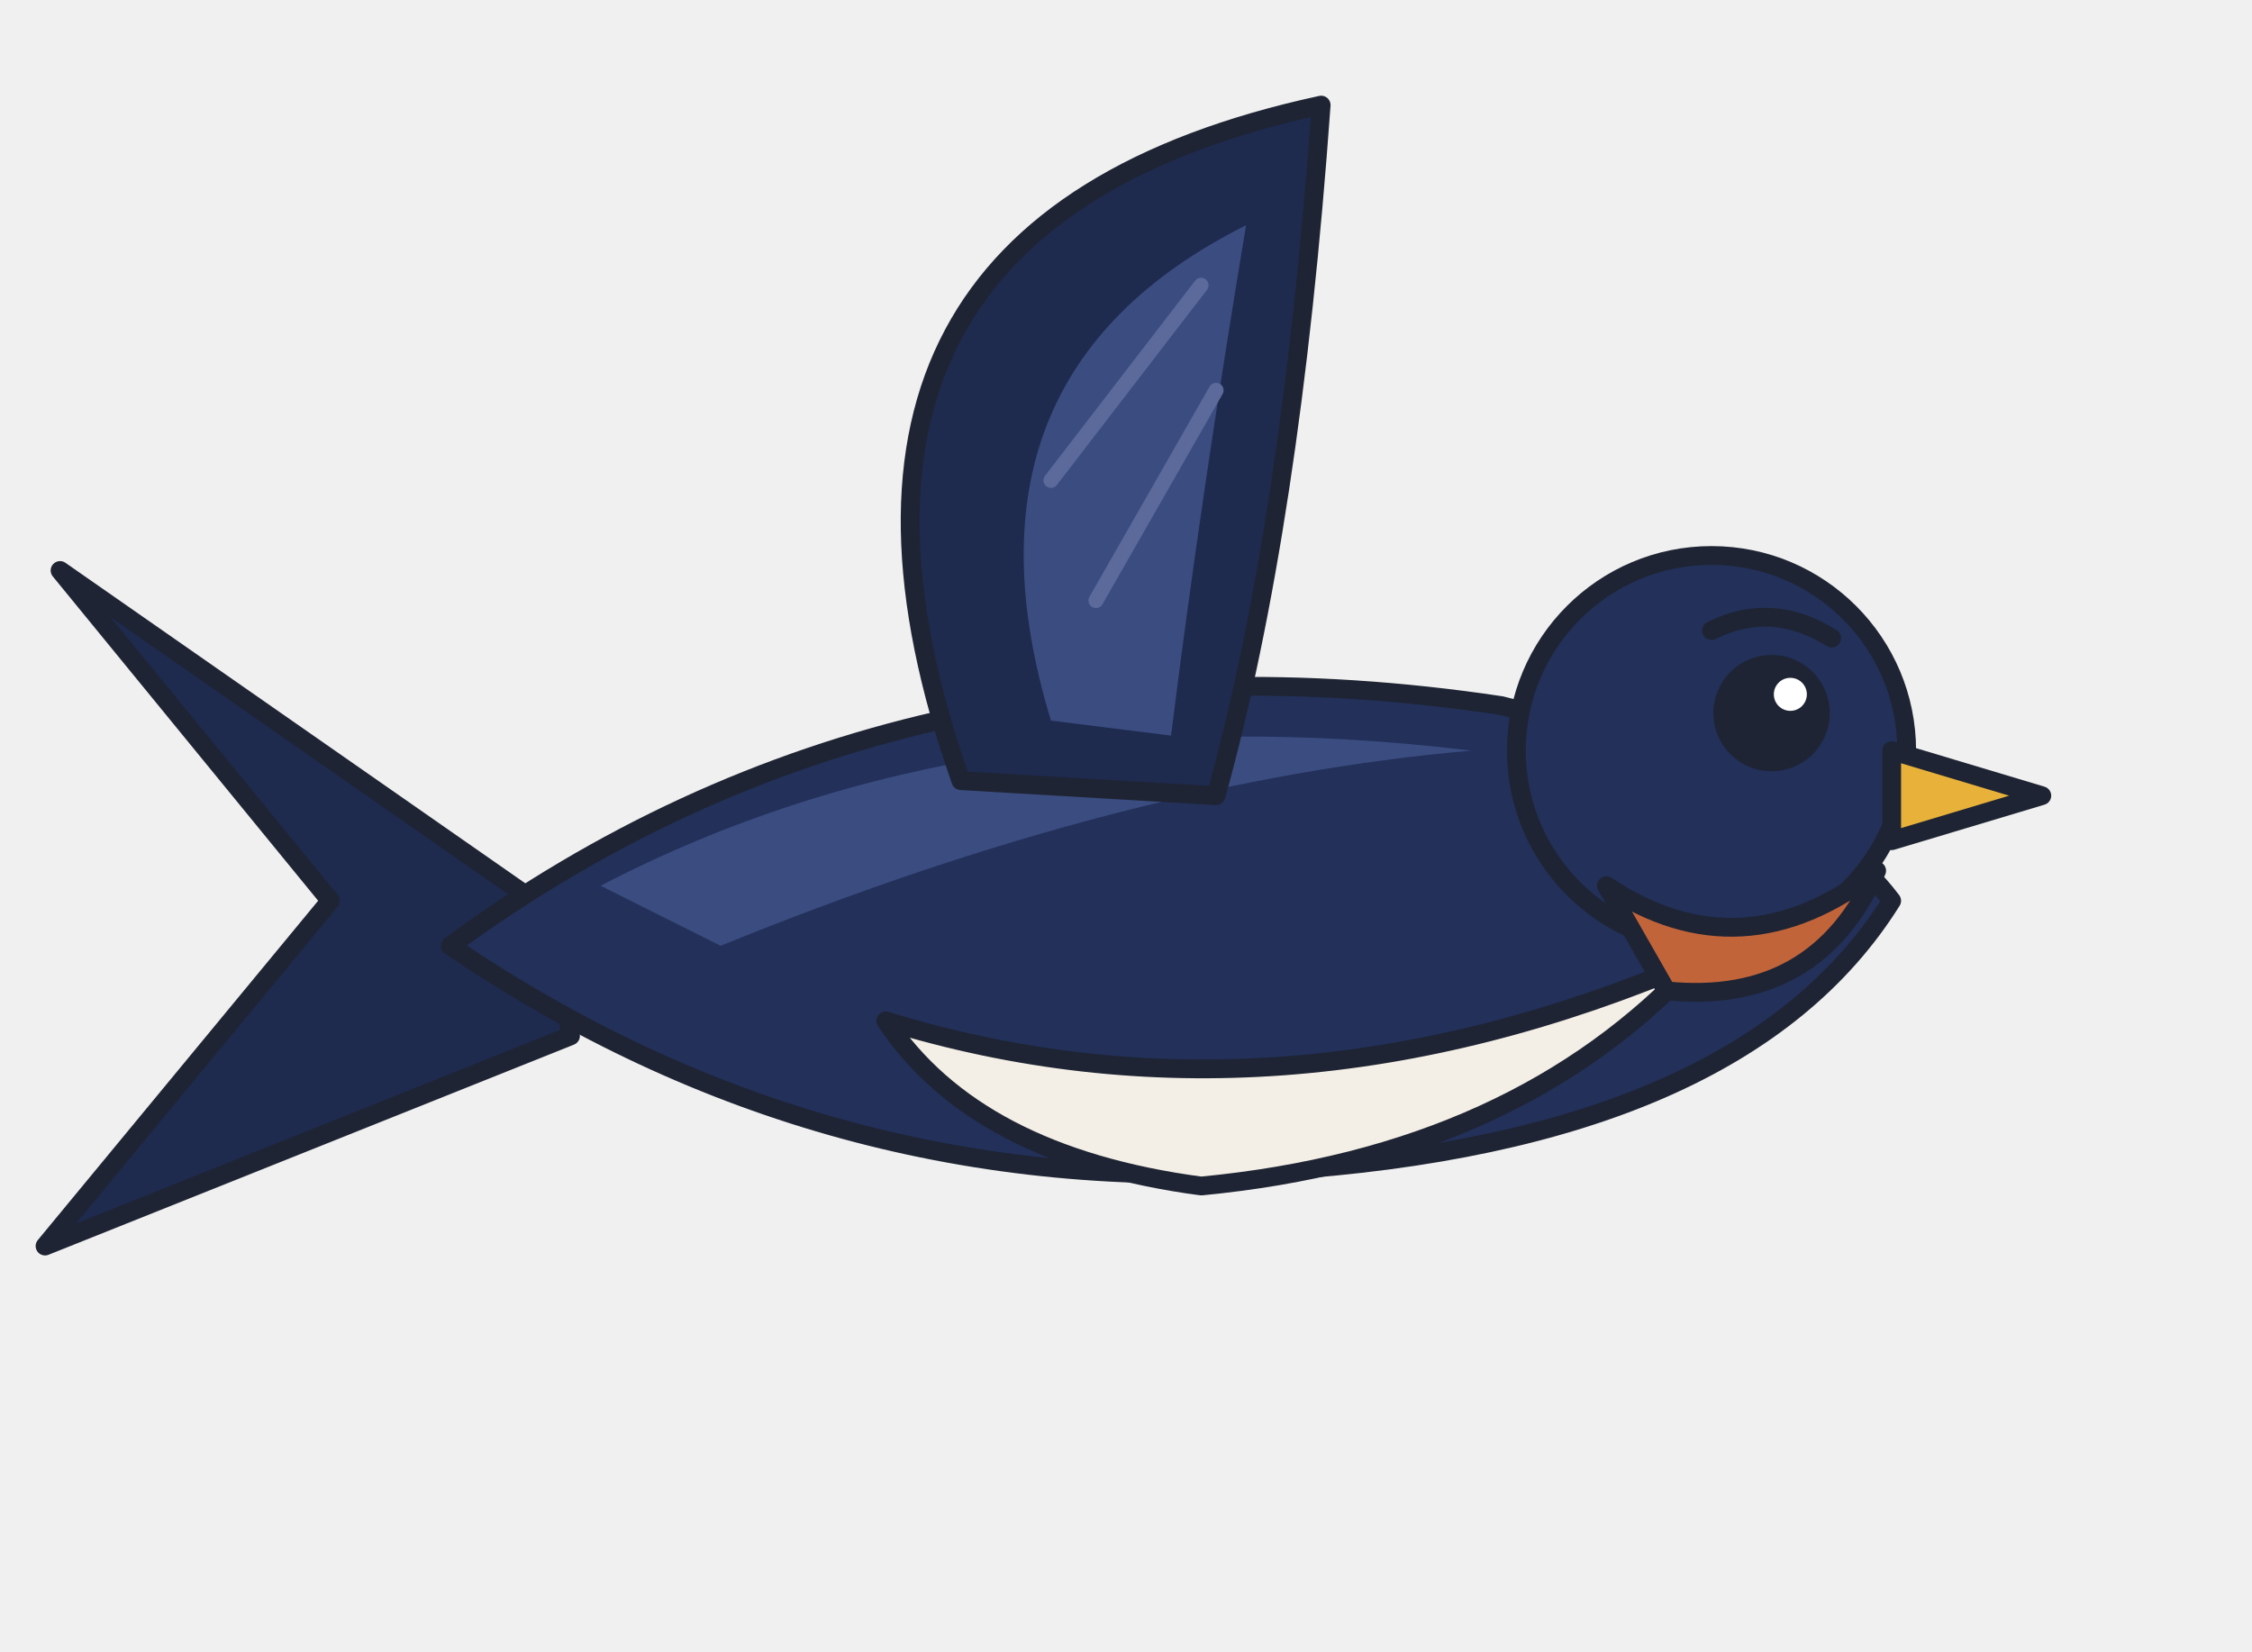
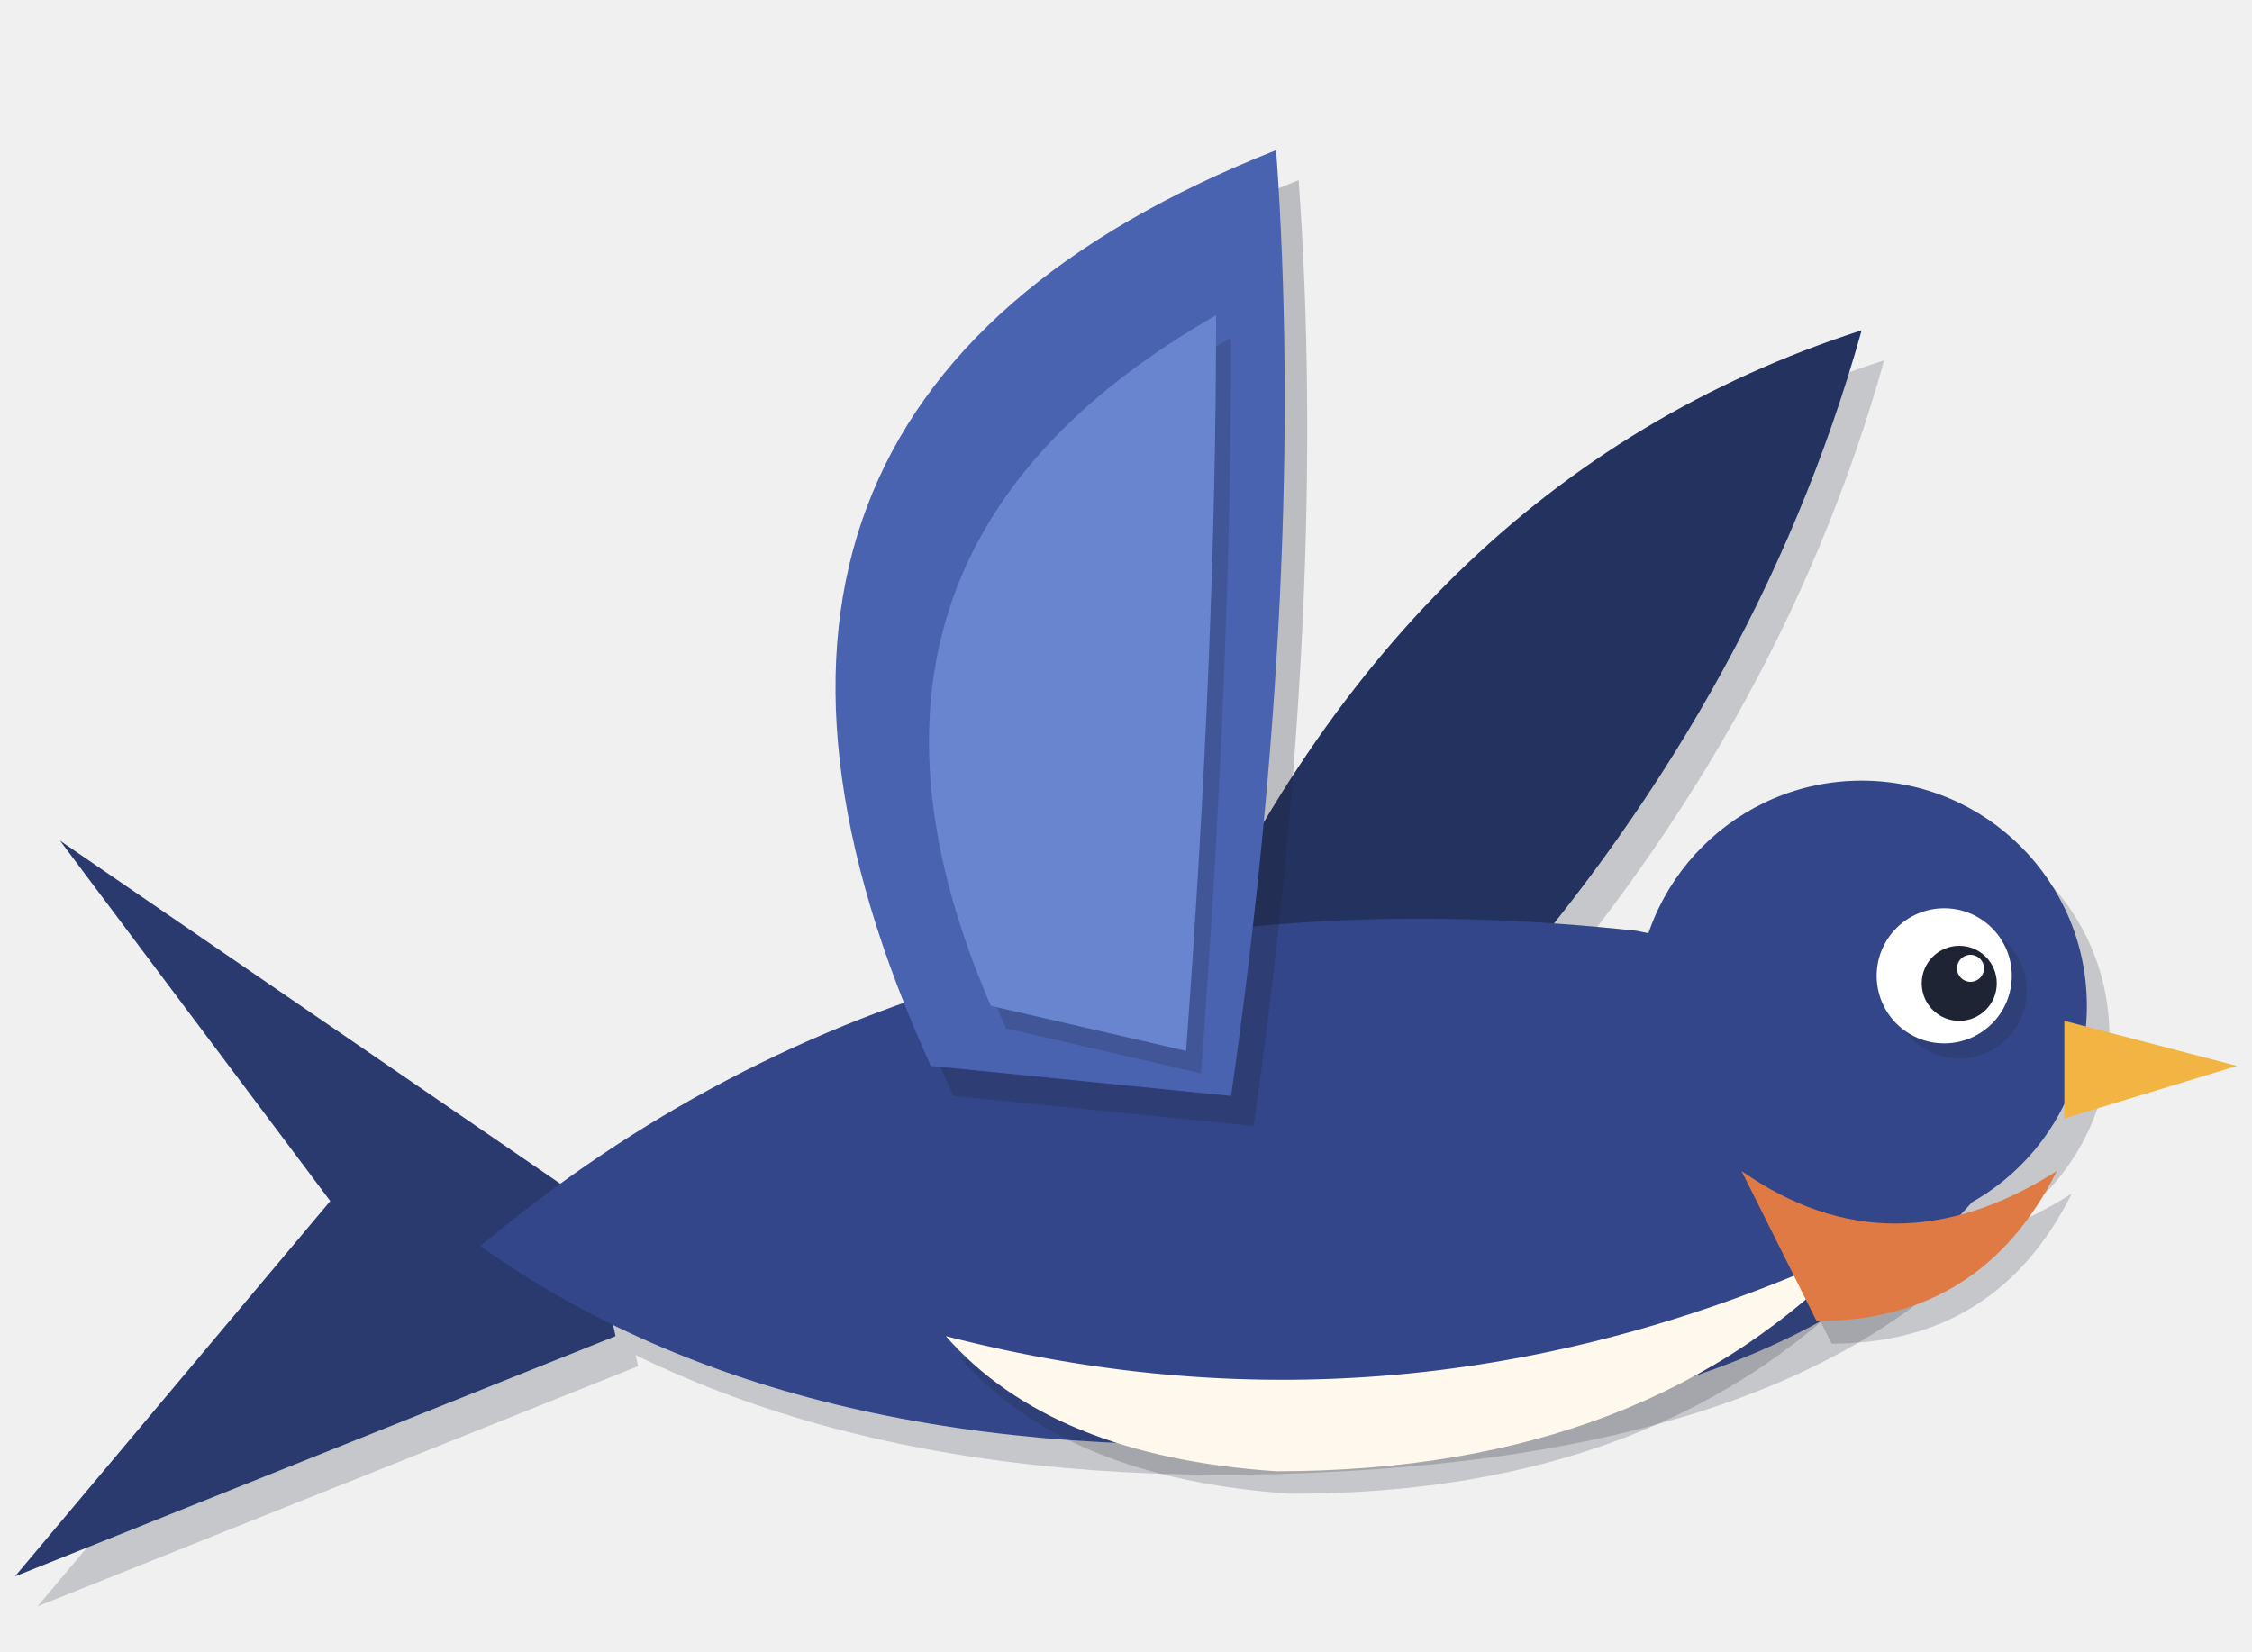
<svg xmlns="http://www.w3.org/2000/svg" viewBox="0 0 300 220" role="img" aria-label="Ластівка">
-   <g stroke="#1E2433" stroke-width="2.5" stroke-linejoin="round" stroke-linecap="round">
-     <path d="M74 122L8 76L44 120L6 166L76 138Z" fill="#1E2A4E" />
-     <path d="M60 126Q120 82 200 94Q240 104 252 120Q232 152 170 156Q110 160 60 126Z" fill="#22305A" />
-     <path d="M80 118Q130 92 196 100Q150 104 96 126Z" fill="#3A4C80" stroke="none" />
-     <path d="M118 136Q170 152 226 128Q202 154 160 158Q130 154 118 136Z" fill="#F4EFE6" />
+   <defs>
+     <path id="farwing" d="M200 140Q230 70 292 50Q278 100 240 142Z" />
+     <path id="tail" d="M122 166L52 118L88 166L46 216L126 184Z" />
+     <path id="body" d="M108 172Q170 120 262 130Q302 138 314 156Q292 194 220 198Q150 202 108 172Z" />
+     <path id="belly" d="M170 184Q232 200 292 172Q264 202 214 202Q184 200 170 184Z" />
+     <path id="wing" d="M168 148Q128 60 214 26Q218 82 208 152Z" />
+     <path id="wing2" d="M176 140Q150 80 206 48Q206 92 202 146Z" />
+     <path id="head" d="M262 140a30 30 0 1 0 60 0a30 30 0 1 0-60 0Z" />
+     <path id="throat" d="M276 162Q296 176 318 162Q308 182 286 182Z" />
+     <path id="beak" d="M319 142L342 148L319 155Z" />
+   </defs>
+   <g transform="translate(-44 -6)">
+     <g fill="#1E2433" opacity=".2" transform="translate(3 4)">
+       <use href="#farwing" />
+       <use href="#tail" />
+       <use href="#body" />
+       <use href="#head" />
+     </g>
+     <use href="#farwing" fill="#23325F" />
+     <use href="#tail" fill="#2A3A6E" />
+     <use href="#body" fill="#33468A" />
+     <use href="#belly" transform="translate(2 3)" fill="#1E2433" opacity=".2" />
+     <use href="#belly" fill="#FFF8EC" />
+     <use href="#head" fill="#33468A" />
+     <use href="#throat" transform="translate(2 3)" fill="#1E2433" opacity=".2" />
+     <use href="#throat" fill="#E07A45" />
+     <use href="#beak" fill="#F2B544" />
    <g id="wing-r">
-       <path d="M128 104Q102 30 176 14Q172 70 162 106Z" fill="#1E2A4E" />
-       <path d="M140 96Q126 50 166 30Q160 66 156 98Z" fill="#3A4C80" stroke="none" />
-       <path d="M146 80L162 52M140 64L160 38" fill="none" stroke="#5B6A9A" stroke-width="2" />
+       <use href="#wing" transform="translate(3 4)" fill="#1E2433" opacity=".25" />
+       <use href="#wing" fill="#4A63B0" />
+       <use href="#wing2" transform="translate(2 3)" fill="#1E2433" opacity=".2" />
+       <use href="#wing2" fill="#6A85CF" />
    </g>
-     <circle cx="228" cy="100" r="26" fill="#22305A" />
-     <path d="M214 118Q232 130 250 116Q242 134 222 132Z" fill="#C2643A" />
-     <circle cx="236" cy="95" r="6.5" fill="#1E2433" />
-     <circle cx="238.5" cy="92.5" r="2.2" fill="#FFFFFF" stroke="none" />
-     <path d="M228 84Q236 80 244 85" fill="none" />
-     <path d="M252 100L272 106L252 112Z" fill="#E8B23A" />
+     <circle cx="305" cy="138" r="9" fill="#1E2433" opacity=".2" />
+     <circle cx="303" cy="136" r="9" fill="#FFFFFF" />
+     <circle cx="305" cy="137" r="5" fill="#1E2433" />
+     <circle cx="306.5" cy="135" r="1.8" fill="#FFFFFF" />
  </g>
</svg>
